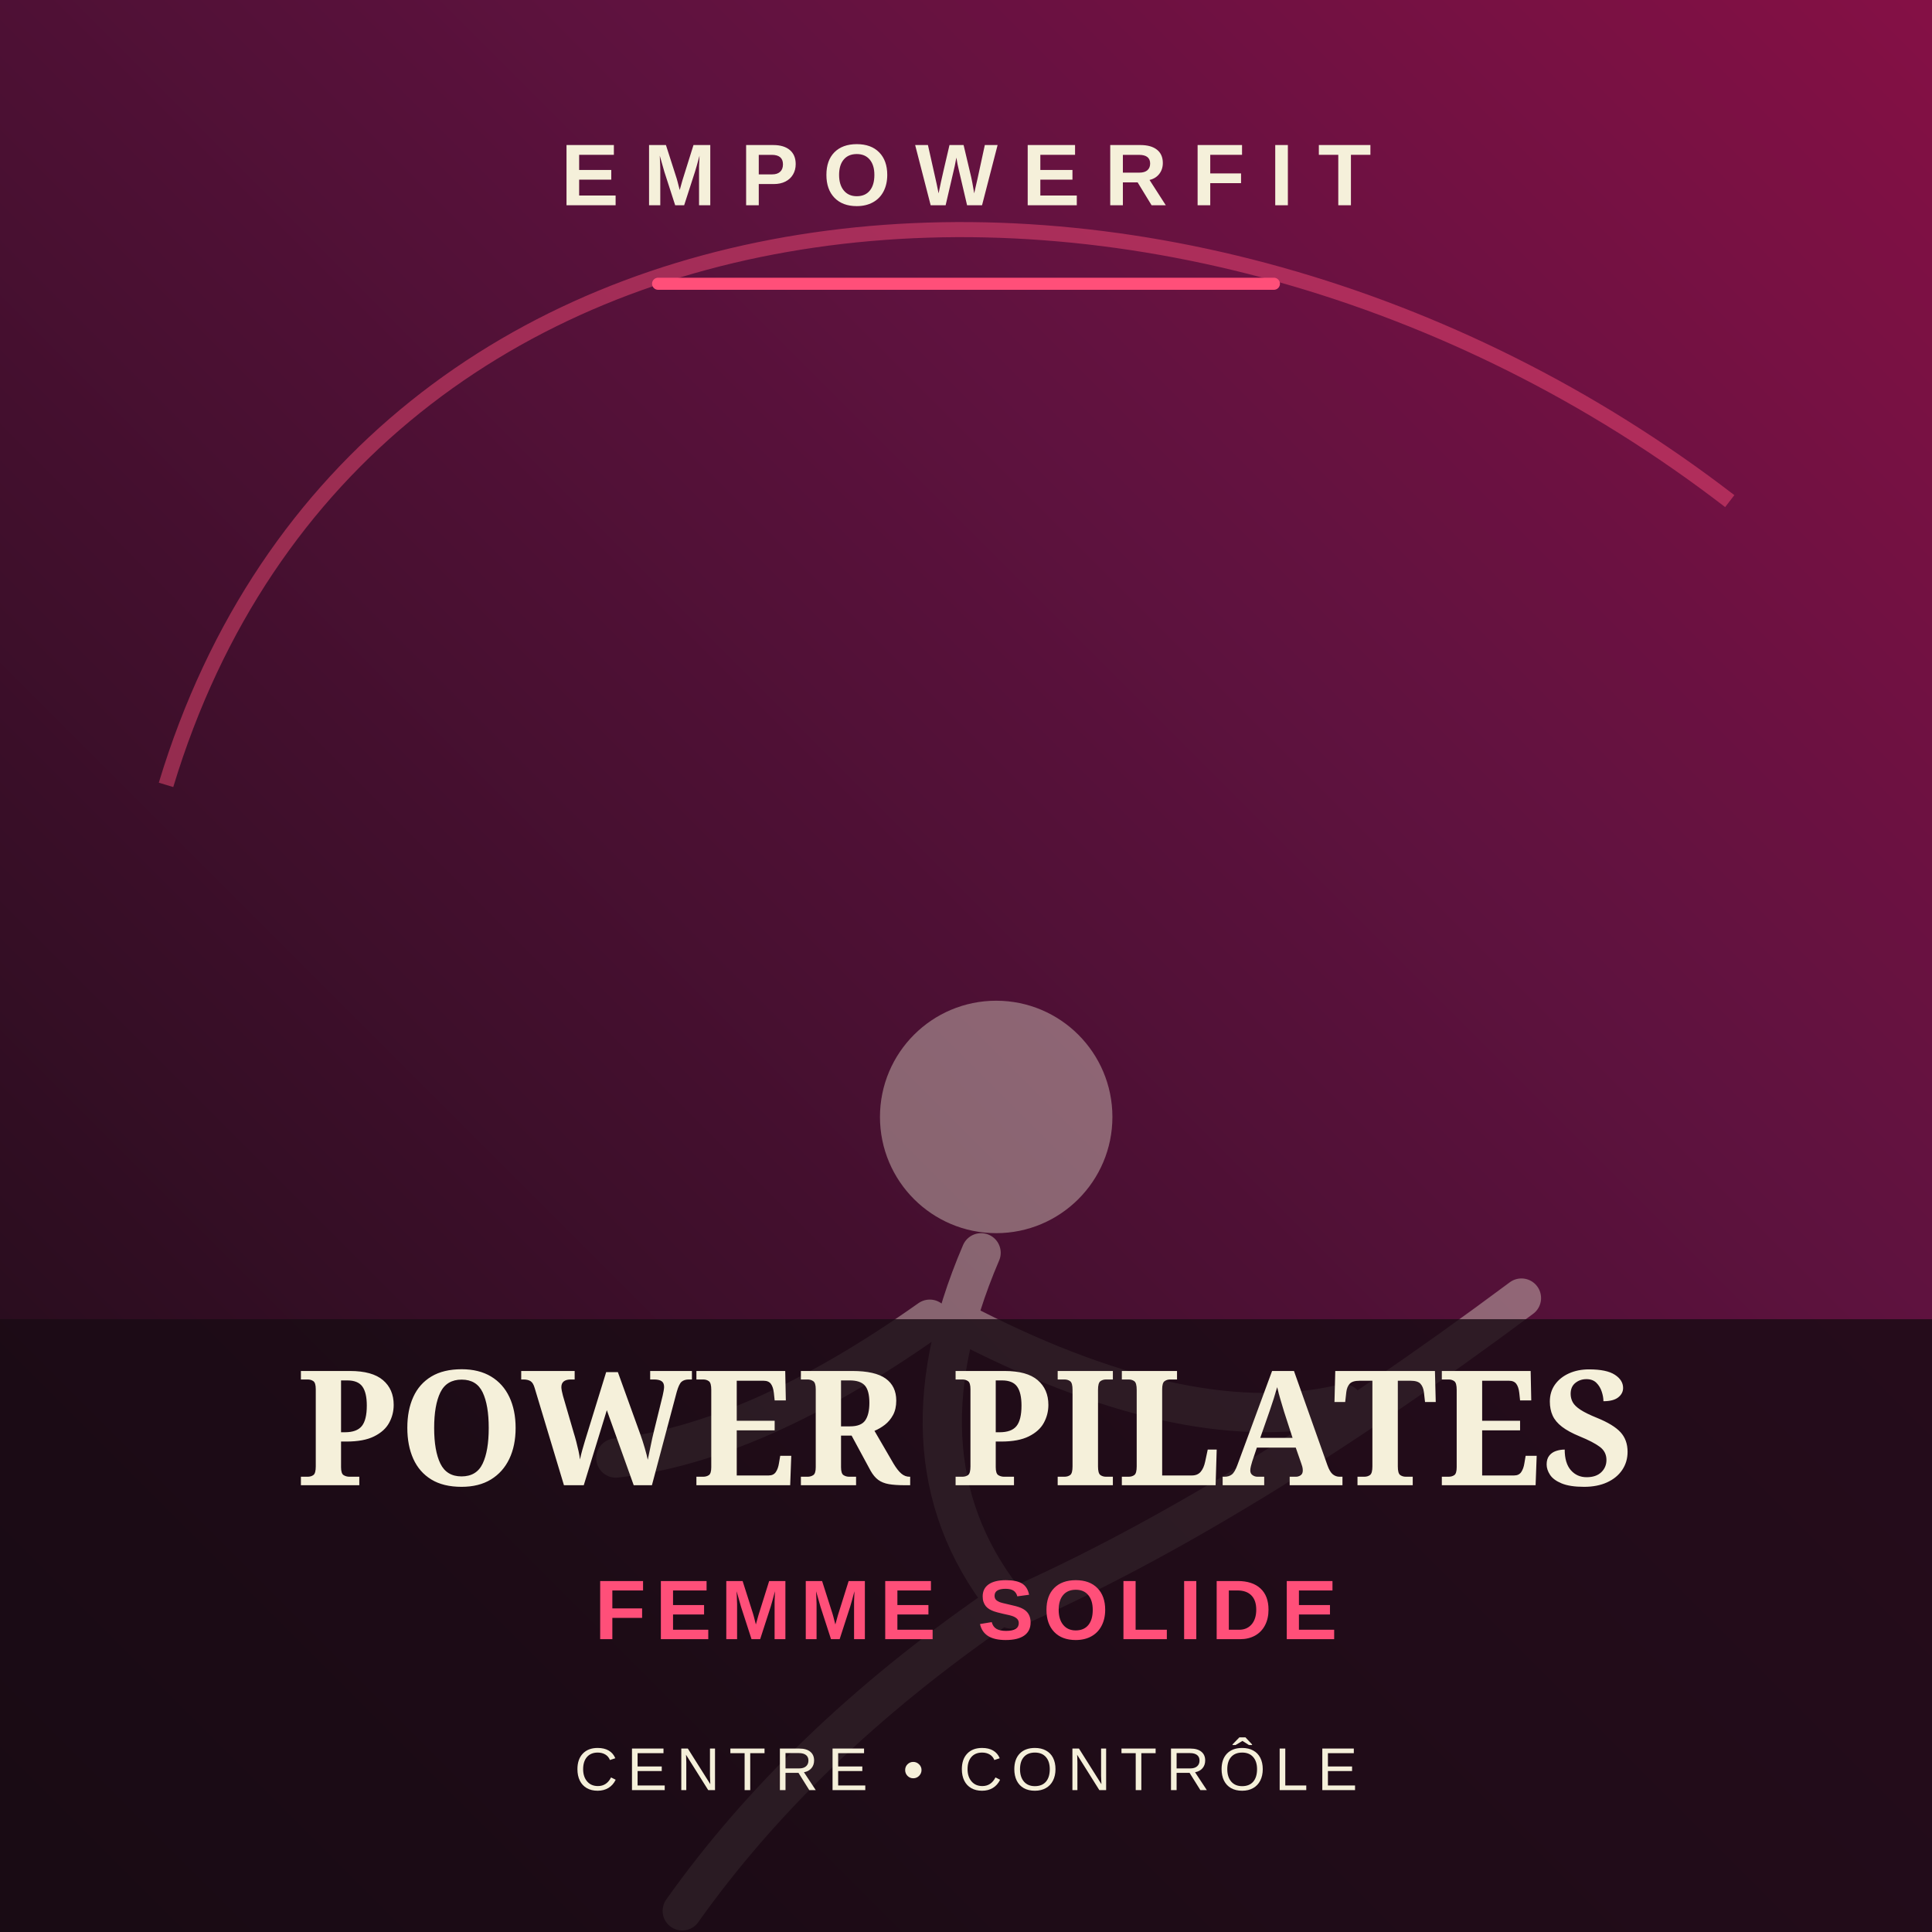
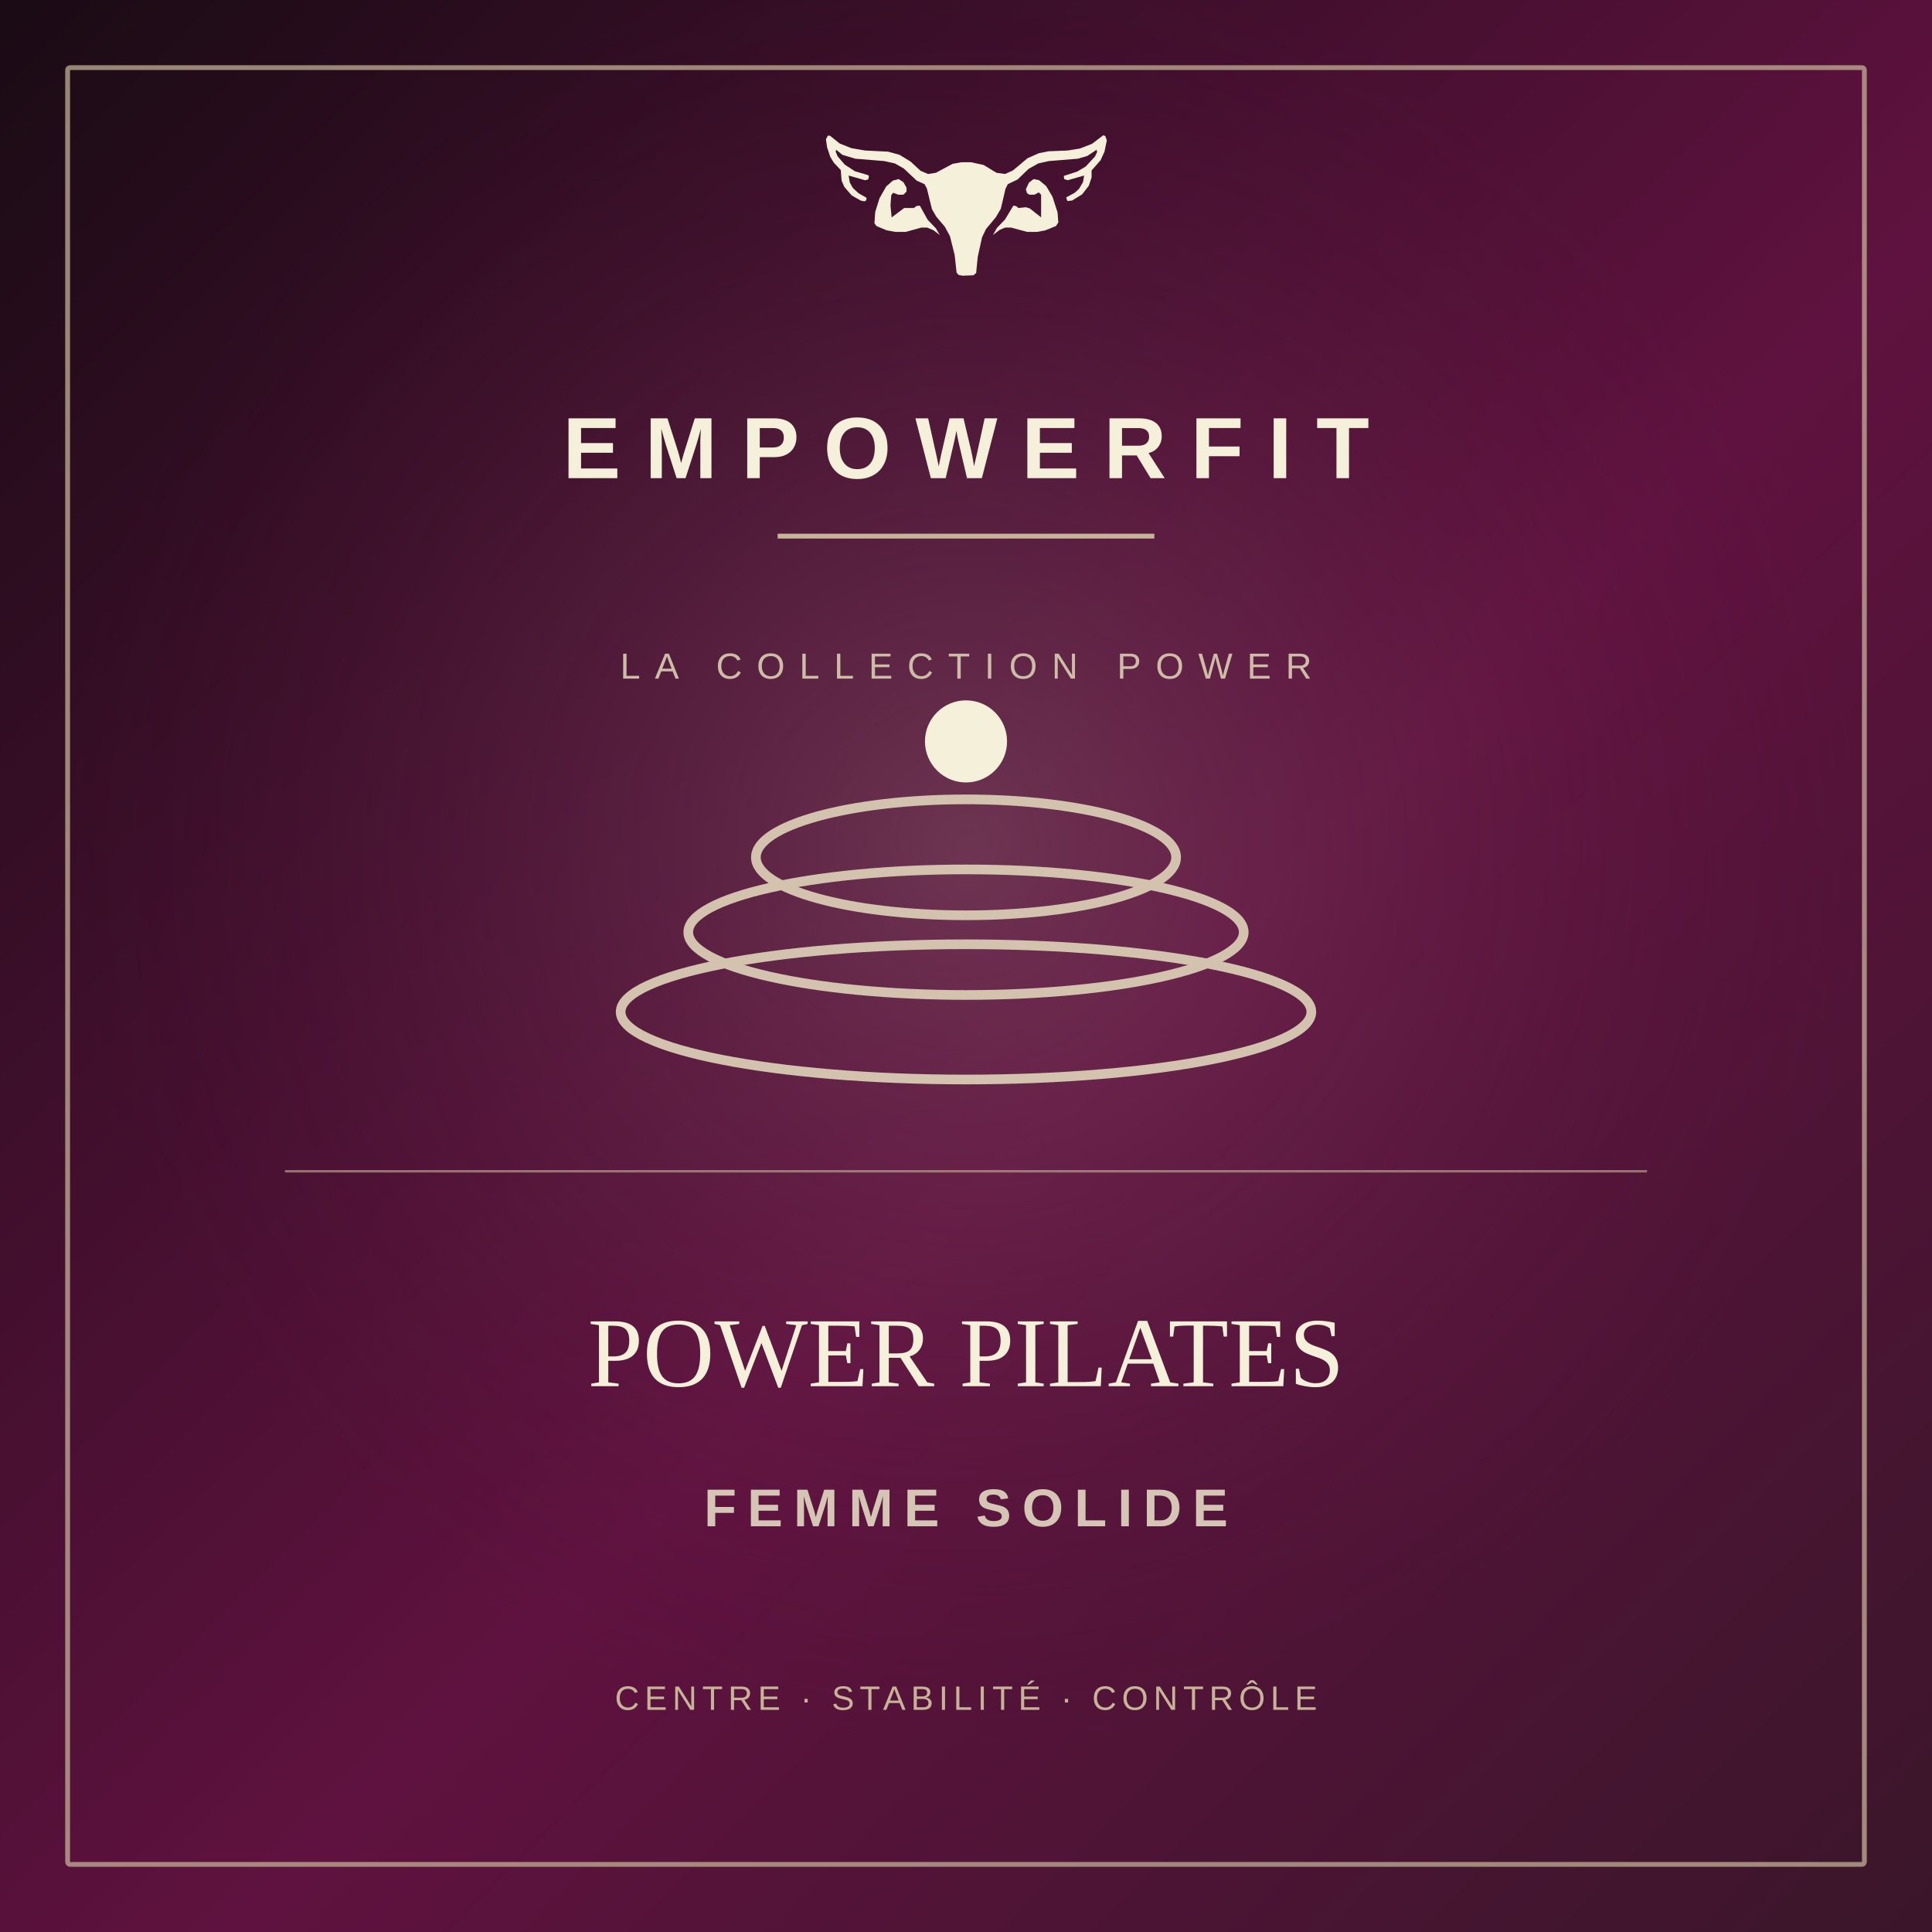
- <svg xmlns="http://www.w3.org/2000/svg" width="640" height="640" viewBox="0 0 640 640" role="img" aria-label="POWER PILATES FEMME SOLIDE">
+ <svg xmlns="http://www.w3.org/2000/svg" width="800" height="800" viewBox="0 0 800 800" role="img" aria-labelledby="title desc">
  <defs>
-     <linearGradient id="bg" x1="0" y1="1" x2="1" y2="0">
+     <linearGradient id="bg" x1="0" y1="0" x2="1" y2="1">
      <stop stop-color="#190B14" />
-       <stop offset=".66" stop-color="#5F123F" />
-       <stop offset="1" stop-color="#851045" />
+       <stop offset=".56" stop-color="#5F123F" />
+       <stop offset="1" stop-color="#3A162A" />
    </linearGradient>
+     <radialGradient id="glow">
+       <stop stop-color="#8D6071" stop-opacity=".45" />
+       <stop offset="1" stop-color="#5F123F" stop-opacity="0" />
+     </radialGradient>
  </defs>
-   <rect width="640" height="640" fill="url(#bg)" />
-   <path d="M55 260 C120 45 390 25 573 166" fill="none" stroke="#FF4F79" stroke-width="5" opacity=".45" />
-   <g transform="translate(60 70)" opacity=".42">
-     <g fill="none" stroke="#F5F0DA" stroke-width="13" stroke-linecap="round" stroke-linejoin="round" opacity=".9">
-       <circle cx="270" cy="300" r="32" fill="#F5F0DA" />
-       <path d="M265 345 Q235 415 275 463 M275 463 Q350 430 444 360 M270 463 Q205 508 166 563 M248 367 Q190 408 144 413 M262 370 Q335 407 385 395" />
+   <rect width="800" height="800" fill="url(#bg)" />
+   <circle cx="400" cy="350" r="375" fill="url(#glow)" />
+   <rect x="28" y="28" width="744" height="744" rx="1" fill="none" stroke="#C5B398" stroke-width="2" opacity=".73" />
+   <g transform="translate(342 56) scale(.162)" fill="#F5F0DA">
+     <path d="M563,130 545,115 531,112 519,121 511,138 514,148 520,152 533,152 544,146 550,152 550,210 521,187 511,184 492,186 486,181 479,180 458,215 437,237 427,255 444,242 458,236 473,236 514,247 540,247 561,243 588,232 594,223 592,197 579,157Z" />
+     <path d="M154,131 137,161 126,196 124,225 129,232 155,243 177,247 204,247 244,236 259,236 275,243 291,255 281,238 260,216 240,180 231,181 225,186 200,186 168,210 165,180 167,153 172,147 185,152 198,152 206,144 206,134 198,120 186,112 171,116Z" />
+     <path d="M718,13 714,2 709,0 680,22 649,34 618,39 569,41 544,46 515,59 478,90 458,99 436,96 403,76 371,69 347,69 324,73 281,96 261,99 242,91 216,67 188,50 159,42 100,39 65,33 35,21 10,1 5,1 0,10 3,31 11,55 20,70 38,89 40,116 47,132 66,154 89,167 99,169 103,166 104,160 83,148 69,135 61,121 58,103 100,115 108,113 110,105 108,102 74,92 48,75 30,54 25,42 26,37 42,50 75,60 149,66 176,72 199,85 232,116 252,125 258,136 271,189 282,208 304,234 317,258 329,306 334,351 339,357 349,359 377,358 384,352 388,311 399,261 409,240 434,210 447,188 459,137 465,125 490,113 518,86 543,72 570,66 644,60 668,53 692,37 693,43 688,54 664,80 642,93 608,104 609,112 618,115 660,103 657,120 647,137 636,147 614,159 617,168 629,167 655,151 672,129 679,108 679,90 702,64 712,42Z" />
+   </g>
+   <text x="400" y="198" font-family="Arial,Helvetica,sans-serif" font-size="36" letter-spacing="10" font-weight="700" fill="#F5F0DA" text-anchor="middle">EMPOWERFIT</text>
+   <path d="M322 222H478" stroke="#C7B498" stroke-width="2" />
+   <text x="400" y="281" font-family="Arial,Helvetica,sans-serif" font-size="15" letter-spacing="6" fill="#CDBCA6" text-anchor="middle">LA COLLECTION POWER</text>
+   <g transform="translate(80 0)">
+     <g fill="none" stroke="#D3C3AE" stroke-width="4">
+       <ellipse cx="320" cy="355" rx="87" ry="24" />
+       <ellipse cx="320" cy="386" rx="115" ry="26" />
+       <ellipse cx="320" cy="419" rx="143" ry="28" />
    </g>
+     <circle cx="320" cy="307" r="17" fill="#F5F0DA" />
  </g>
-   <rect y="437" width="640" height="203" fill="#190B14" fill-opacity=".82" />
-   <text x="320" y="68" font-family="Arial,sans-serif" font-size="29" font-weight="bold" letter-spacing="8" text-anchor="middle" fill="#F5F0DA">EMPOWERFIT</text>
-   <rect x="216" y="92" width="208" height="4" rx="2" fill="#FF4F79" />
-   <text x="320" y="492" font-family="Georgia,serif" font-size="53" text-anchor="middle" font-weight="bold" fill="#F5F0DA">POWER PILATES</text>
-   <text x="320" y="543" font-family="Arial,sans-serif" font-size="28" text-anchor="middle" font-weight="bold" letter-spacing="3" fill="#FF4F79">FEMME SOLIDE</text>
-   <text x="320" y="593" font-family="Arial,sans-serif" font-size="20" letter-spacing="3" text-anchor="middle" fill="#F5F0DA">CENTRE • CONTRÔLE</text>
+   <path d="M118 485H682" stroke="#C7B498" stroke-width="1" opacity=".6" />
+   <text x="400" y="574" font-family="Georgia,'Times New Roman',serif" font-size="41" fill="#F5F0DA" text-anchor="middle">POWER PILATES</text>
+   <text x="400" y="632" font-family="Arial,Helvetica,sans-serif" letter-spacing="4.5" font-size="22" font-weight="600" fill="#D4C5B4" text-anchor="middle">FEMME SOLIDE</text>
+   <text x="400" y="708" font-family="Arial,Helvetica,sans-serif" letter-spacing="2.2" font-size="14" fill="#C7B498" text-anchor="middle">CENTRE · STABILITÉ · CONTRÔLE</text>
</svg>
